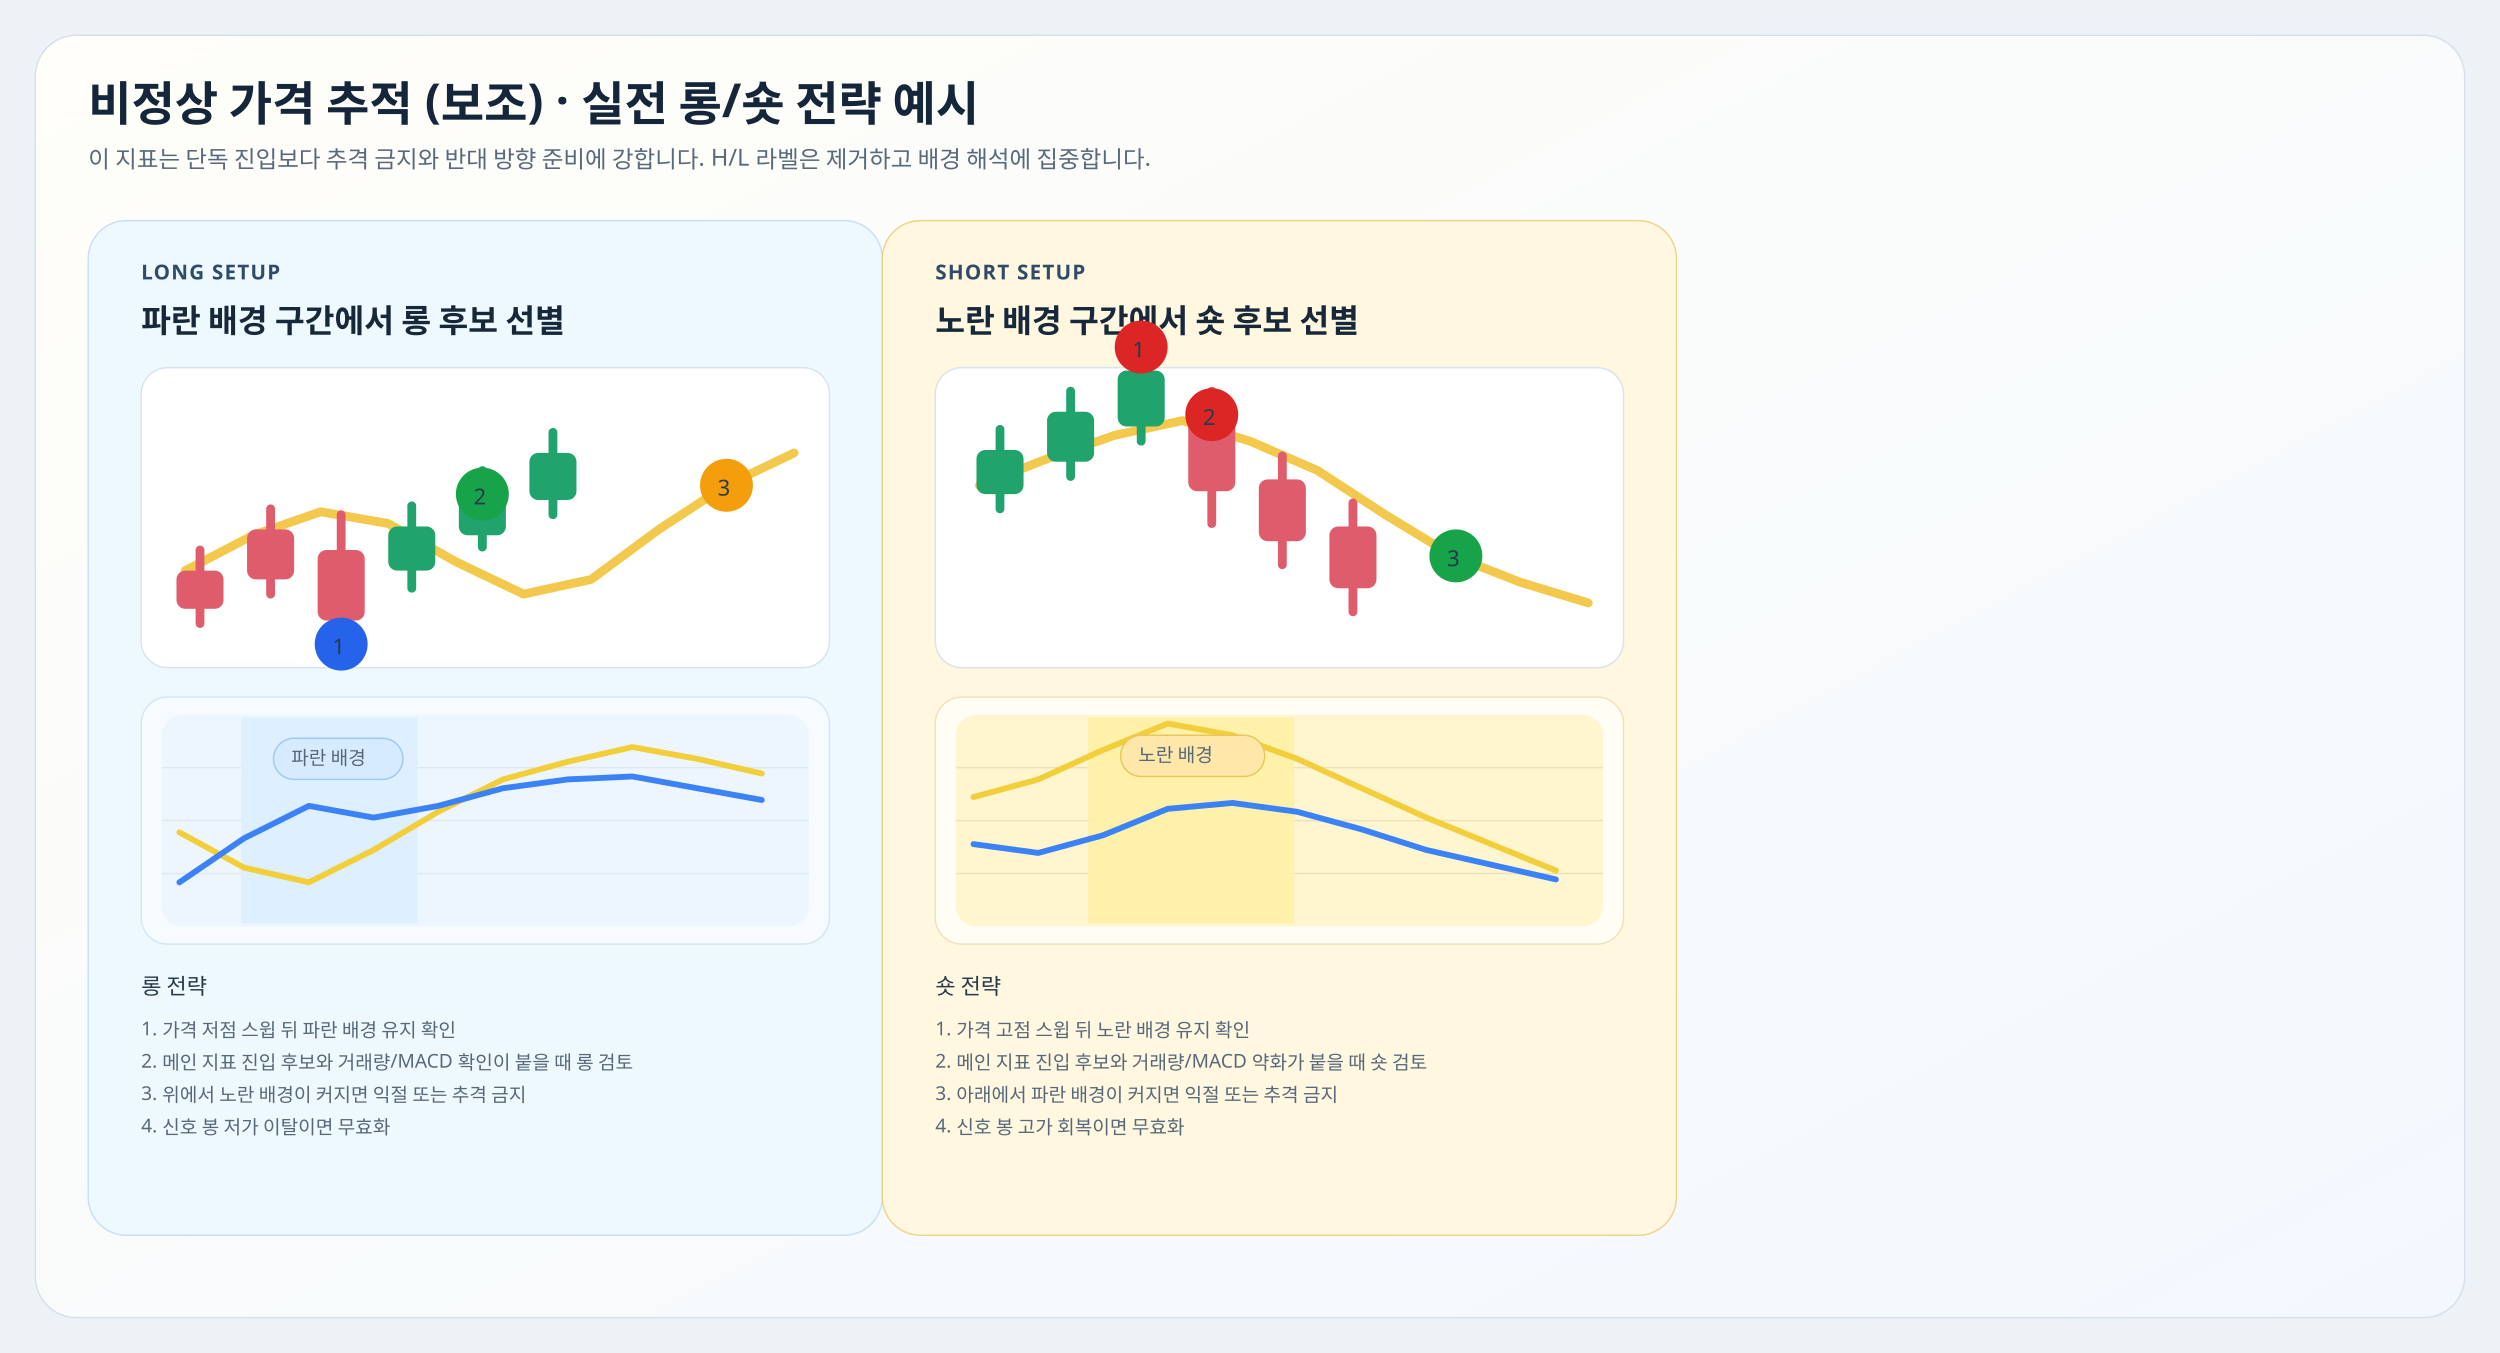
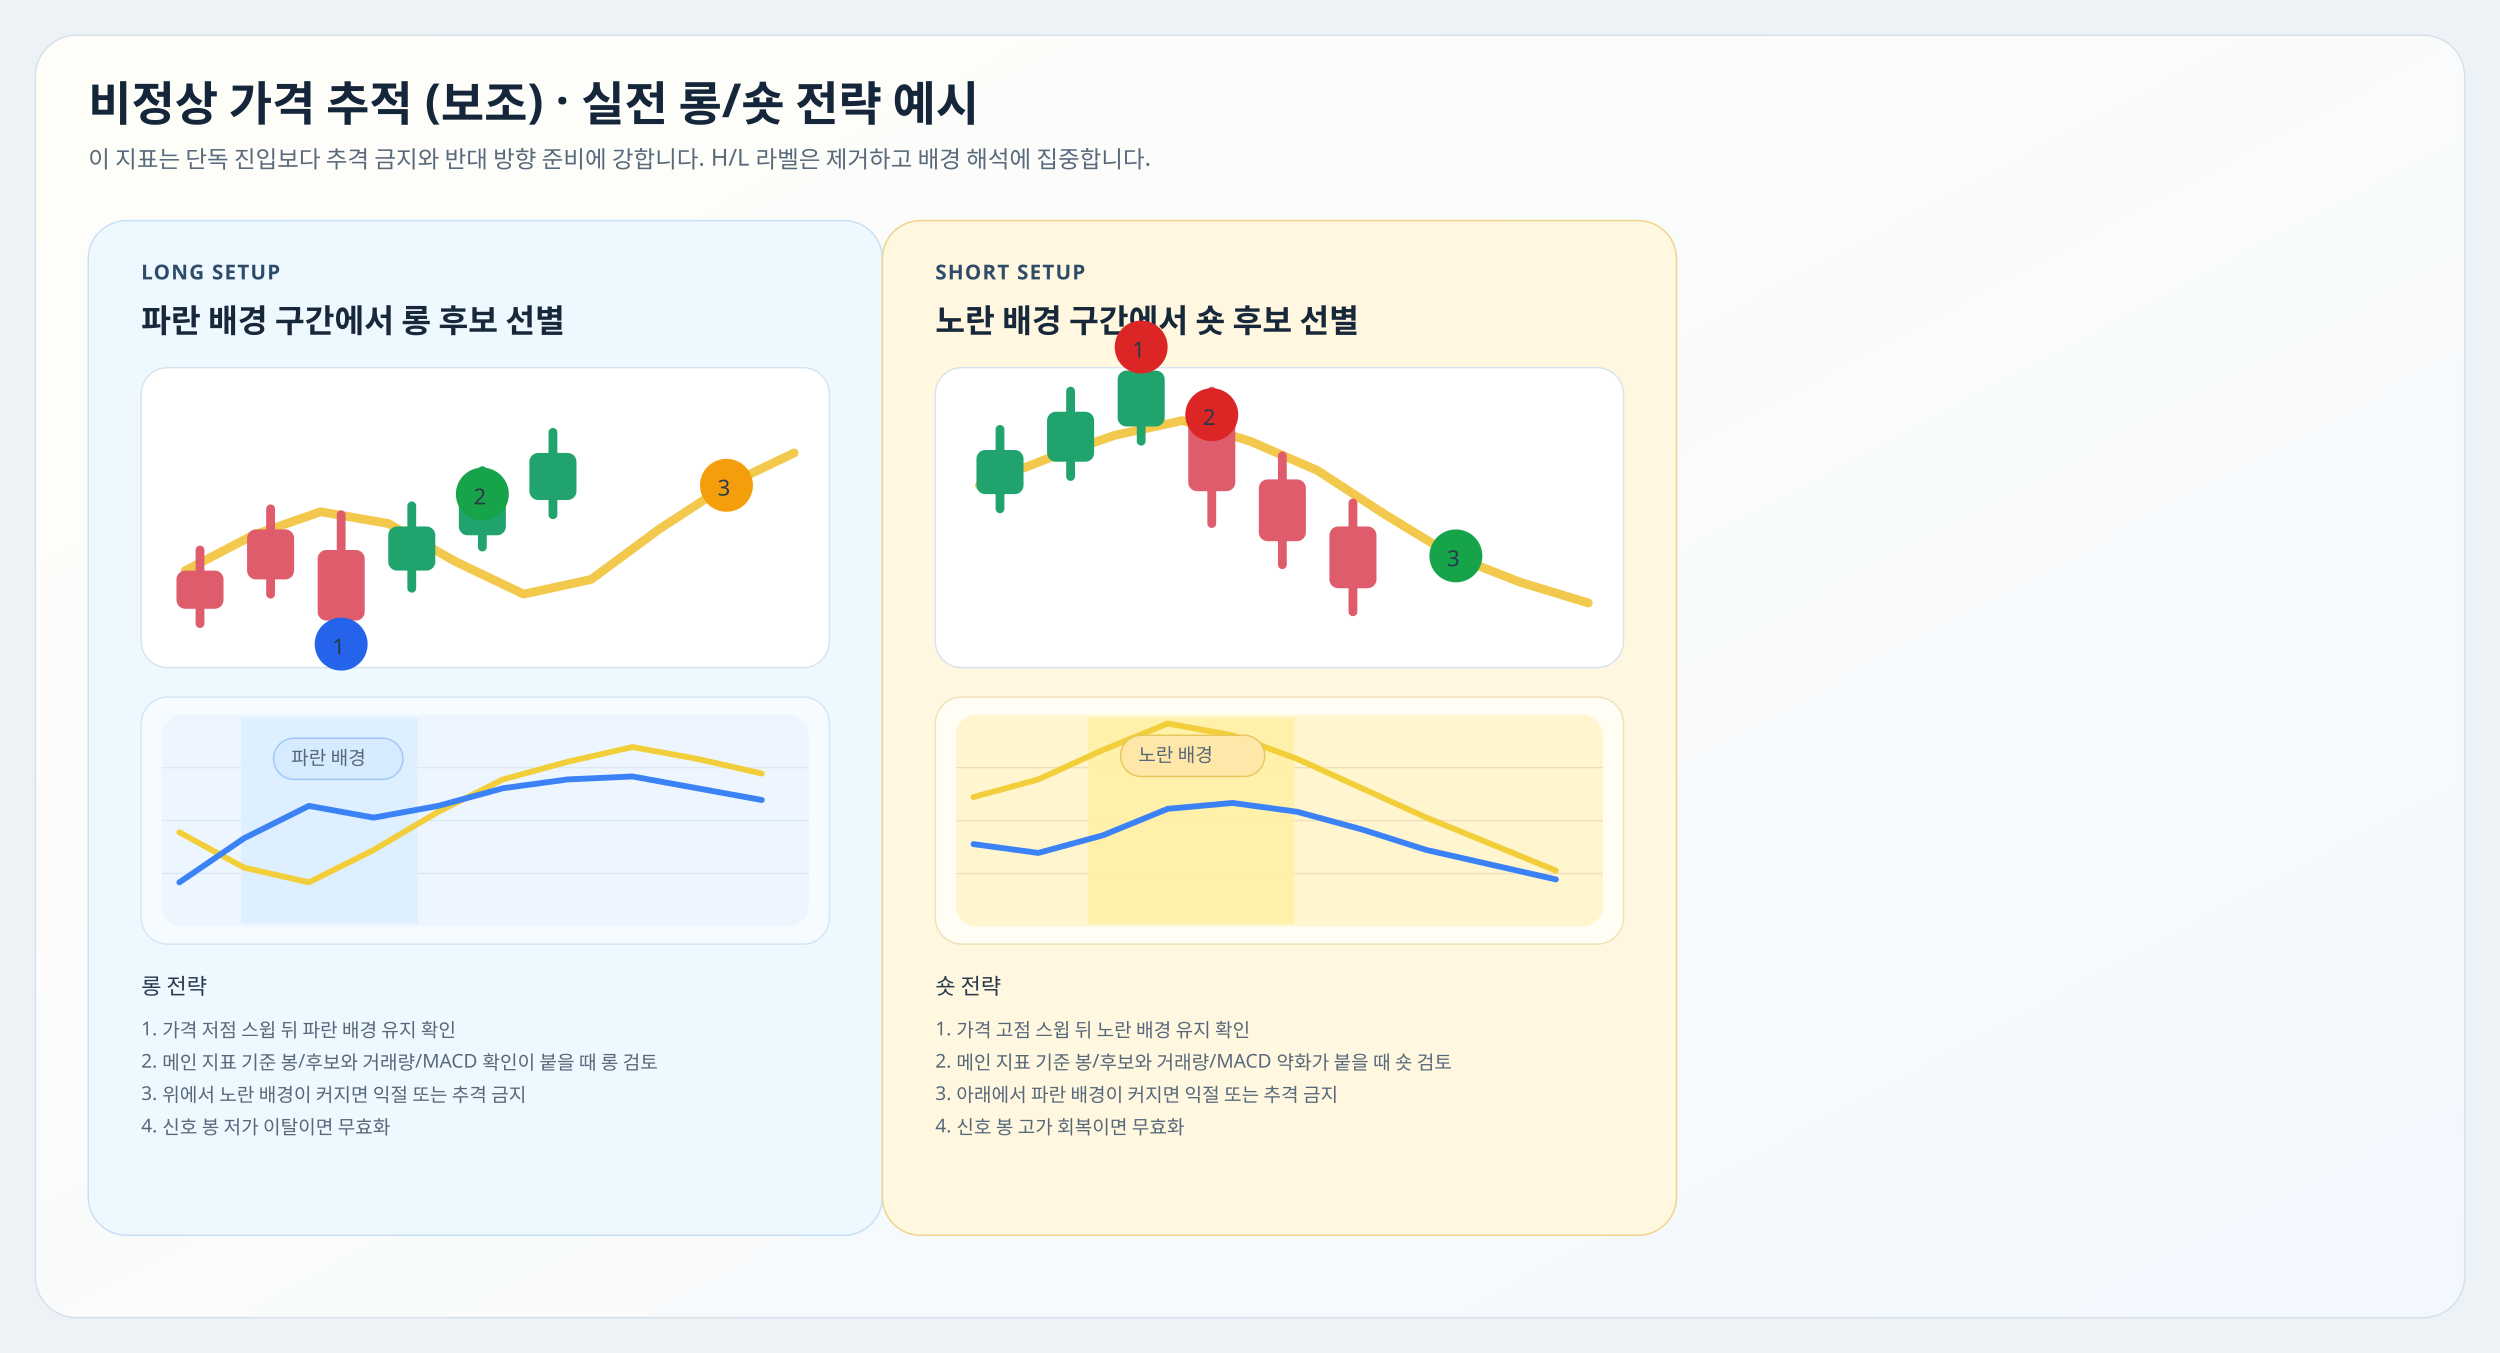
<svg xmlns="http://www.w3.org/2000/svg" width="1700" height="920" viewBox="0 0 1700 920" role="img" aria-labelledby="title desc">
  <defs>
    <linearGradient id="bg" x1="0%" y1="0%" x2="100%" y2="100%">
      <stop offset="0%" stop-color="#fffef8" />
      <stop offset="100%" stop-color="#f3f8ff" />
    </linearGradient>
    <style>
      .title { font: 700 32px 'Pretendard','Apple SD Gothic Neo','Malgun Gothic',sans-serif; fill: #15263a; }
      .subtitle { font: 500 16px 'Pretendard','Apple SD Gothic Neo','Malgun Gothic',sans-serif; fill: #58697b; }
      .panelTitle { font: 700 22px 'Pretendard','Apple SD Gothic Neo','Malgun Gothic',sans-serif; fill: #17283b; }
      .label { font: 700 14px 'Pretendard','Apple SD Gothic Neo','Malgun Gothic',sans-serif; fill: #2e4b69; letter-spacing: 0.06em; }
      .body { font: 500 15px 'Pretendard','Apple SD Gothic Neo','Malgun Gothic',sans-serif; fill: #273a4d; }
      .small { font: 500 13px 'Pretendard','Apple SD Gothic Neo','Malgun Gothic',sans-serif; fill: #56687a; }
      .axis { font: 500 12px 'Menlo','Consolas',monospace; fill: #68798a; }
    </style>
  </defs>
  <rect width="1700" height="920" fill="#edf2f7" />
  <rect x="24" y="24" width="1652" height="872" rx="28" fill="url(#bg)" stroke="#d6e0ea" />
  <text x="60" y="82" class="title">비정상 가격 추적 (보조) · 실전 롱/숏 전략 예시</text>
  <text x="60" y="114" class="subtitle">이 지표는 단독 진입보다 추격 금지와 반대 방향 준비에 강합니다. H/L 라벨은 제거하고 배경 해석에 집중합니다.</text>
  <rect x="60" y="150" width="540" height="690" rx="26" fill="#eef8ff" stroke="#c7dff5" />
  <text x="96" y="190" class="label">LONG SETUP</text>
  <text x="96" y="226" class="panelTitle">파란 배경 구간에서 롱 후보 선별</text>
  <rect x="96" y="250" width="468" height="204" rx="18" fill="#ffffff" stroke="#d7e3ed" />
  <polyline points="126,388 172,364 218,348 264,356 310,382 356,404 402,394 448,360 494,330 540,308" fill="none" stroke="#f2c94c" stroke-width="6" stroke-linecap="round" stroke-linejoin="round" />
  <line x1="136" y1="424" x2="136" y2="374" stroke="#df5c6c" stroke-width="6" stroke-linecap="round" />
  <rect x="120" y="388" width="32" height="26" rx="6" fill="#df5c6c" />
  <line x1="184" y1="404" x2="184" y2="346" stroke="#df5c6c" stroke-width="6" stroke-linecap="round" />
  <rect x="168" y="360" width="32" height="34" rx="6" fill="#df5c6c" />
  <line x1="232" y1="438" x2="232" y2="350" stroke="#df5c6c" stroke-width="6" stroke-linecap="round" />
  <rect x="216" y="374" width="32" height="48" rx="6" fill="#df5c6c" />
  <line x1="280" y1="400" x2="280" y2="344" stroke="#20a36c" stroke-width="6" stroke-linecap="round" />
  <rect x="264" y="358" width="32" height="30" rx="6" fill="#20a36c" />
  <line x1="328" y1="372" x2="328" y2="320" stroke="#20a36c" stroke-width="6" stroke-linecap="round" />
  <rect x="312" y="336" width="32" height="28" rx="6" fill="#20a36c" />
  <line x1="376" y1="350" x2="376" y2="294" stroke="#20a36c" stroke-width="6" stroke-linecap="round" />
  <rect x="360" y="308" width="32" height="32" rx="6" fill="#20a36c" />
  <circle cx="232" cy="438" r="18" fill="#2563eb" />
  <text x="226" y="445" class="body" fill="#ffffff">1</text>
  <circle cx="328" cy="336" r="18" fill="#16a34a" />
  <text x="322" y="343" class="body" fill="#ffffff">2</text>
  <circle cx="494" cy="330" r="18" fill="#f59e0b" />
  <text x="488" y="337" class="body" fill="#ffffff">3</text>
  <rect x="96" y="474" width="468" height="168" rx="18" fill="#f6fbff" stroke="#d4e5f5" />
  <rect x="110" y="486" width="440" height="144" rx="14" fill="#edf6ff" />
  <line x1="110" y1="522" x2="550" y2="522" stroke="#dce8f4" />
  <line x1="110" y1="558" x2="550" y2="558" stroke="#dce8f4" />
  <line x1="110" y1="594" x2="550" y2="594" stroke="#dce8f4" />
  <rect x="164" y="488" width="120" height="140" fill="#deefff" />
  <polyline points="122,566 166,590 210,600 254,578 298,552 342,530 386,518 430,508 474,516 518,526" fill="none" stroke="#f2cf3a" stroke-width="4" stroke-linecap="round" stroke-linejoin="round" />
  <polyline points="122,600 166,570 210,548 254,556 298,548 342,536 386,530 430,528 474,536 518,544" fill="none" stroke="#3b82f6" stroke-width="4" stroke-linecap="round" stroke-linejoin="round" />
  <rect x="186" y="502" width="88" height="28" rx="14" fill="#d6ebff" stroke="#9fc7f5" />
  <text x="198" y="520" class="small">파란 배경</text>
  <text x="96" y="676" class="body">롱 전략</text>
  <text x="96" y="704" class="small">1. 가격 저점 스윕 뒤 파란 배경 유지 확인</text>
-   <text x="96" y="726" class="small">2. 메인 지표 진입 후보와 거래량/MACD 확인이 붙을 때 롱 검토</text>
+   <text x="96" y="726" class="small">2. 메인 지표 기준 봉/후보와 거래량/MACD 확인이 붙을 때 롱 검토</text>
  <text x="96" y="748" class="small">3. 위에서 노란 배경이 커지면 익절 또는 추격 금지</text>
  <text x="96" y="770" class="small">4. 신호 봉 저가 이탈이면 무효화</text>
  <g transform="translate(-80 0)">
    <rect x="680" y="150" width="540" height="690" rx="26" fill="#fff7df" stroke="#eed38b" />
    <text x="716" y="190" class="label">SHORT SETUP</text>
    <text x="716" y="226" class="panelTitle">노란 배경 구간에서 숏 후보 선별</text>
    <rect x="716" y="250" width="468" height="204" rx="18" fill="#ffffff" stroke="#d7e3ed" />
    <polyline points="746,330 792,312 838,296 884,286 930,300 976,320 1022,350 1068,378 1114,396 1160,410" fill="none" stroke="#f2c94c" stroke-width="6" stroke-linecap="round" stroke-linejoin="round" />
    <line x1="760" y1="346" x2="760" y2="292" stroke="#20a36c" stroke-width="6" stroke-linecap="round" />
    <rect x="744" y="306" width="32" height="30" rx="6" fill="#20a36c" />
    <line x1="808" y1="324" x2="808" y2="266" stroke="#20a36c" stroke-width="6" stroke-linecap="round" />
    <rect x="792" y="280" width="32" height="34" rx="6" fill="#20a36c" />
    <line x1="856" y1="300" x2="856" y2="236" stroke="#20a36c" stroke-width="6" stroke-linecap="round" />
    <rect x="840" y="252" width="32" height="38" rx="6" fill="#20a36c" />
    <line x1="904" y1="266" x2="904" y2="356" stroke="#df5c6c" stroke-width="6" stroke-linecap="round" />
    <rect x="888" y="282" width="32" height="52" rx="6" fill="#df5c6c" />
    <line x1="952" y1="310" x2="952" y2="384" stroke="#df5c6c" stroke-width="6" stroke-linecap="round" />
    <rect x="936" y="326" width="32" height="42" rx="6" fill="#df5c6c" />
    <line x1="1000" y1="342" x2="1000" y2="416" stroke="#df5c6c" stroke-width="6" stroke-linecap="round" />
    <rect x="984" y="358" width="32" height="42" rx="6" fill="#df5c6c" />
    <circle cx="856" cy="236" r="18" fill="#dc2626" />
    <text x="850" y="243" class="body" fill="#ffffff">1</text>
    <circle cx="904" cy="282" r="18" fill="#dc2626" />
    <text x="898" y="289" class="body" fill="#ffffff">2</text>
    <circle cx="1070" cy="378" r="18" fill="#16a34a" />
    <text x="1064" y="385" class="body" fill="#ffffff">3</text>
    <rect x="716" y="474" width="468" height="168" rx="18" fill="#fffdf4" stroke="#efe1ba" />
    <rect x="730" y="486" width="440" height="144" rx="14" fill="#fff5cf" />
    <line x1="730" y1="522" x2="1170" y2="522" stroke="#eee1b8" />
    <line x1="730" y1="558" x2="1170" y2="558" stroke="#eee1b8" />
    <line x1="730" y1="594" x2="1170" y2="594" stroke="#eee1b8" />
    <rect x="820" y="488" width="140" height="140" fill="#fff1a6" opacity="0.9" />
    <polyline points="742,542 786,530 830,510 874,492 918,500 962,516 1006,536 1050,556 1094,574 1138,592" fill="none" stroke="#f2cf3a" stroke-width="4" stroke-linecap="round" stroke-linejoin="round" />
    <polyline points="742,574 786,580 830,568 874,550 918,546 962,552 1006,564 1050,578 1094,588 1138,598" fill="none" stroke="#3b82f6" stroke-width="4" stroke-linecap="round" stroke-linejoin="round" />
    <rect x="842" y="500" width="98" height="28" rx="14" fill="#ffe7aa" stroke="#e7c75a" />
    <text x="854" y="518" class="small">노란 배경</text>
    <text x="716" y="676" class="body">숏 전략</text>
    <text x="716" y="704" class="small">1. 가격 고점 스윕 뒤 노란 배경 유지 확인</text>
-     <text x="716" y="726" class="small">2. 메인 지표 진입 후보와 거래량/MACD 약화가 붙을 때 숏 검토</text>
+     <text x="716" y="726" class="small">2. 메인 지표 기준 봉/후보와 거래량/MACD 약화가 붙을 때 숏 검토</text>
    <text x="716" y="748" class="small">3. 아래에서 파란 배경이 커지면 익절 또는 추격 금지</text>
    <text x="716" y="770" class="small">4. 신호 봉 고가 회복이면 무효화</text>
  </g>
</svg>
